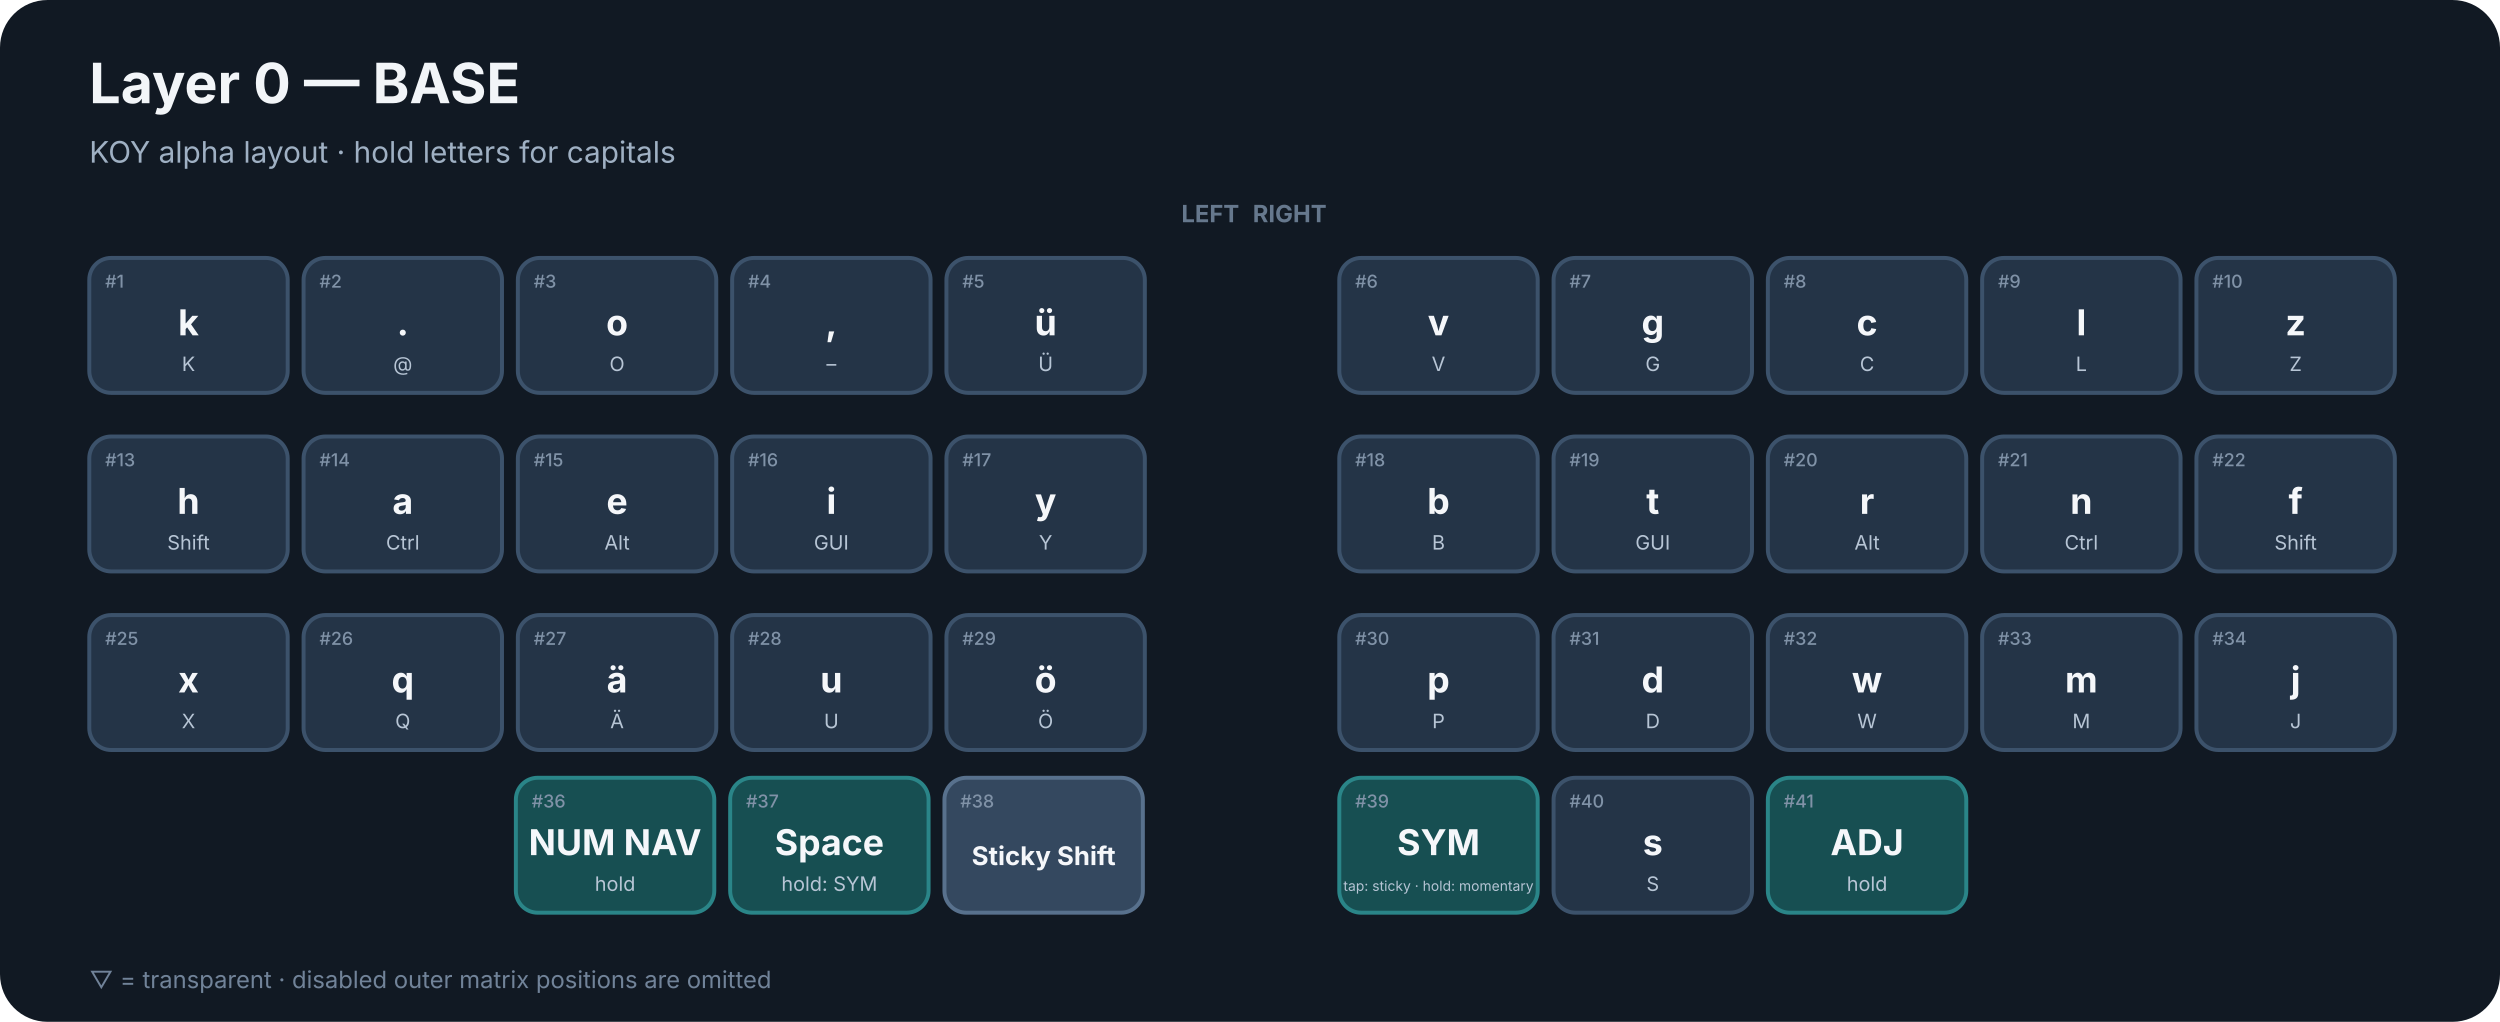
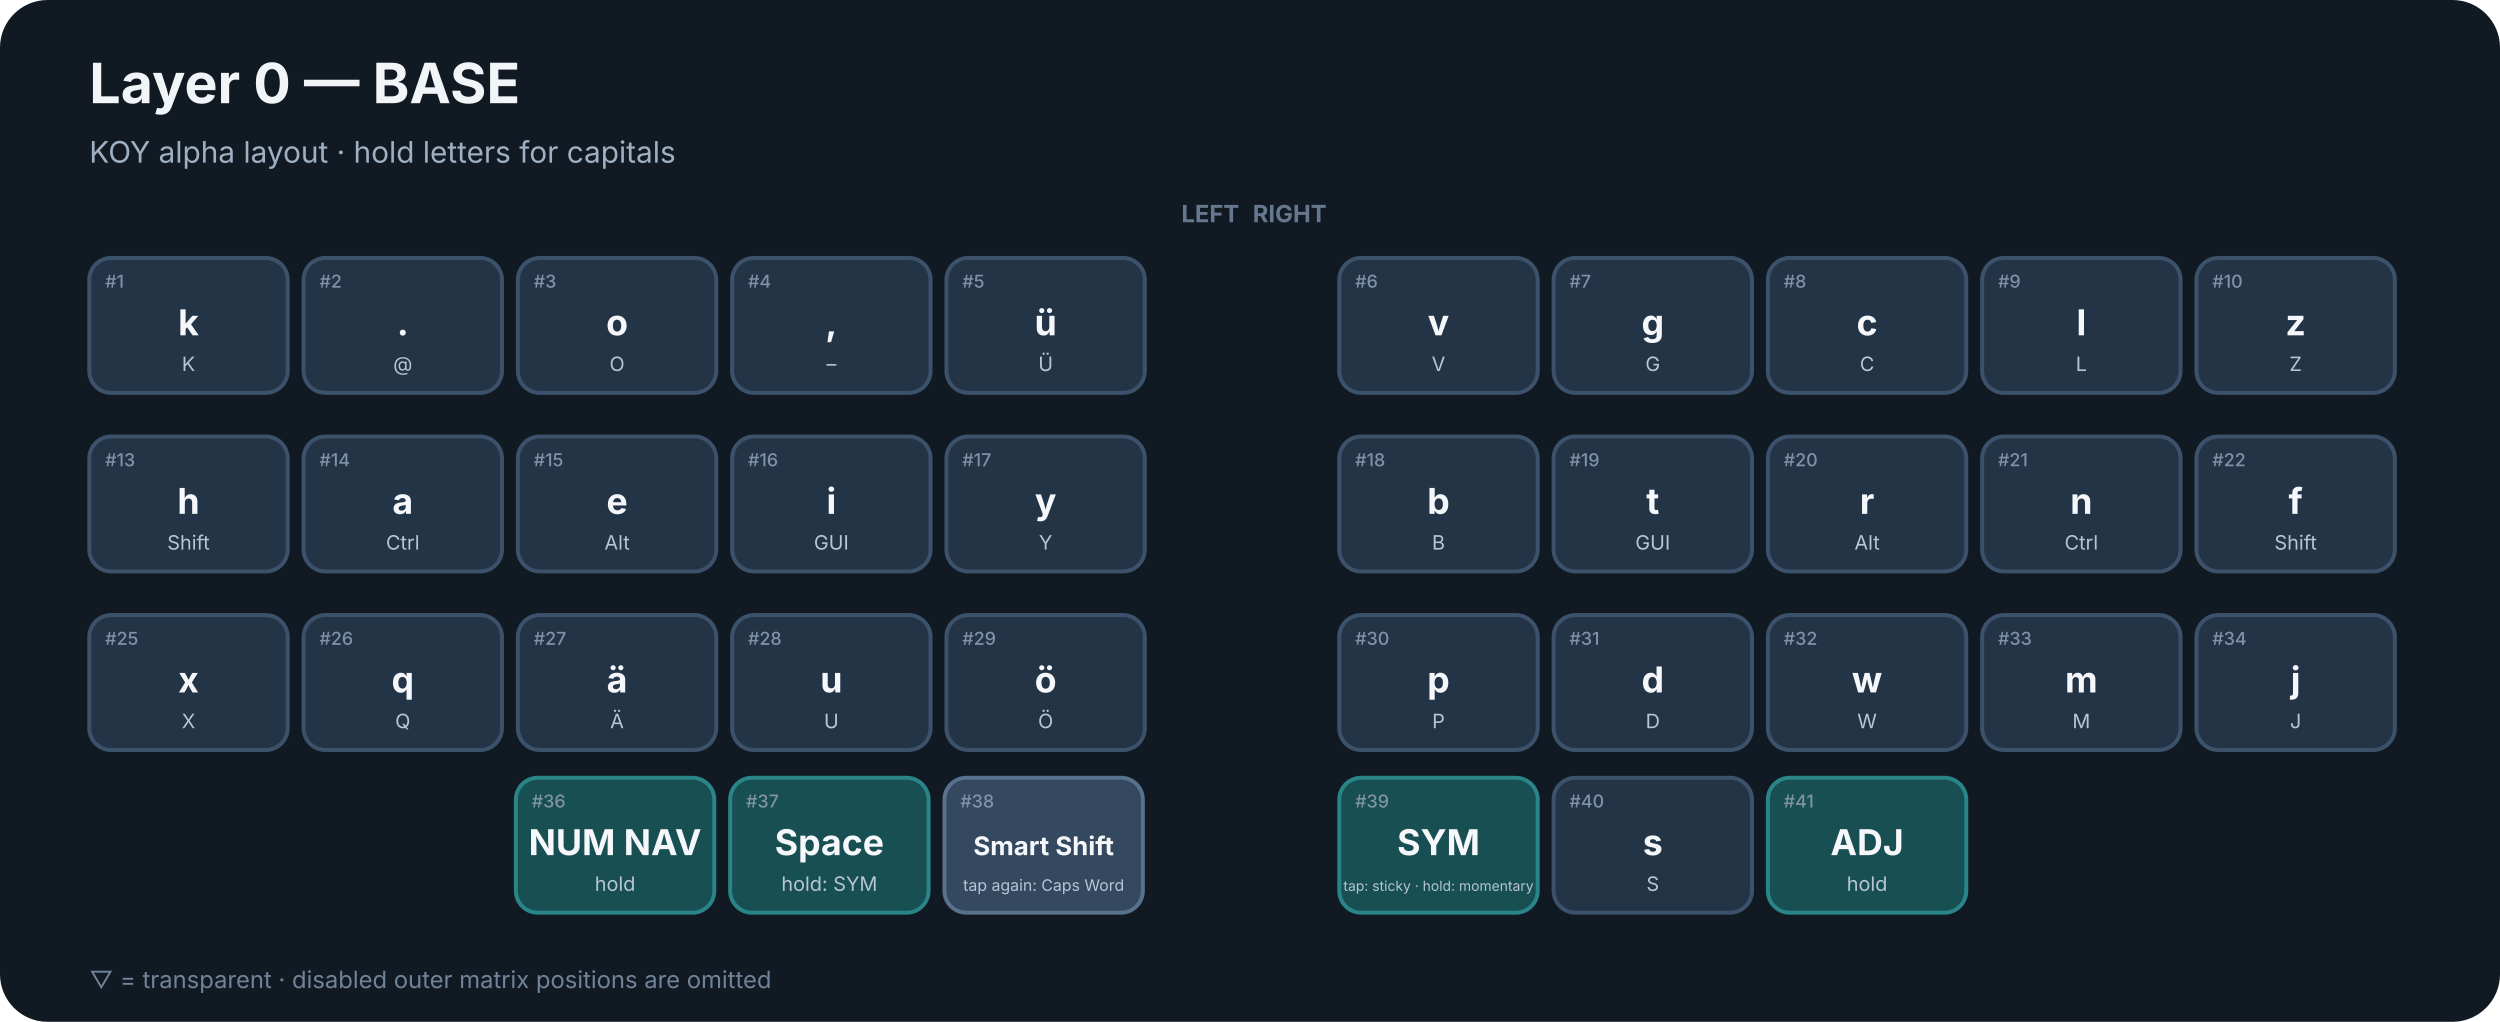
<svg xmlns="http://www.w3.org/2000/svg" width="1260" height="515" viewBox="0 0 1260 515">
  <rect width="100%" height="100%" rx="24" fill="#111923" />
  <text x="45" y="52" text-anchor="start" font-family="-apple-system, BlinkMacSystemFont, Segoe UI, sans-serif" font-size="28" font-weight="700" fill="#f2f5f8">Layer 0 — BASE</text>
  <text x="45" y="82" text-anchor="start" font-family="-apple-system, BlinkMacSystemFont, Segoe UI, sans-serif" font-size="15" font-weight="400" fill="#9fb0c3">KOY alpha layout · hold letters for capitals</text>
  <text x="610" y="112" text-anchor="middle" font-family="-apple-system, BlinkMacSystemFont, Segoe UI, sans-serif" font-size="12" font-weight="700" fill="#66788d">LEFT</text>
  <text x="650" y="112" text-anchor="middle" font-family="-apple-system, BlinkMacSystemFont, Segoe UI, sans-serif" font-size="12" font-weight="700" fill="#66788d">RIGHT</text>
  <rect x="45" y="130" width="100" height="68" rx="11" fill="#243447" stroke="#3c526b" stroke-width="2" />
  <text x="53" y="145" text-anchor="start" font-family="-apple-system, BlinkMacSystemFont, Segoe UI, sans-serif" font-size="9" font-weight="500" fill="#8092a7">#1</text>
  <text x="95.0" y="169" text-anchor="middle" font-family="-apple-system, BlinkMacSystemFont, Segoe UI, sans-serif" font-size="18" font-weight="650" fill="#f5f7fa">k</text>
  <text x="95.0" y="187" text-anchor="middle" font-family="-apple-system, BlinkMacSystemFont, Segoe UI, sans-serif" font-size="10" font-weight="400" fill="#b7c5d5">K</text>
  <rect x="153" y="130" width="100" height="68" rx="11" fill="#243447" stroke="#3c526b" stroke-width="2" />
  <text x="161" y="145" text-anchor="start" font-family="-apple-system, BlinkMacSystemFont, Segoe UI, sans-serif" font-size="9" font-weight="500" fill="#8092a7">#2</text>
  <text x="203.0" y="169" text-anchor="middle" font-family="-apple-system, BlinkMacSystemFont, Segoe UI, sans-serif" font-size="18" font-weight="650" fill="#f5f7fa">.</text>
  <text x="203.0" y="187" text-anchor="middle" font-family="-apple-system, BlinkMacSystemFont, Segoe UI, sans-serif" font-size="10" font-weight="400" fill="#b7c5d5">@</text>
  <rect x="261" y="130" width="100" height="68" rx="11" fill="#243447" stroke="#3c526b" stroke-width="2" />
  <text x="269" y="145" text-anchor="start" font-family="-apple-system, BlinkMacSystemFont, Segoe UI, sans-serif" font-size="9" font-weight="500" fill="#8092a7">#3</text>
  <text x="311.0" y="169" text-anchor="middle" font-family="-apple-system, BlinkMacSystemFont, Segoe UI, sans-serif" font-size="18" font-weight="650" fill="#f5f7fa">o</text>
  <text x="311.0" y="187" text-anchor="middle" font-family="-apple-system, BlinkMacSystemFont, Segoe UI, sans-serif" font-size="10" font-weight="400" fill="#b7c5d5">O</text>
  <rect x="369" y="130" width="100" height="68" rx="11" fill="#243447" stroke="#3c526b" stroke-width="2" />
  <text x="377" y="145" text-anchor="start" font-family="-apple-system, BlinkMacSystemFont, Segoe UI, sans-serif" font-size="9" font-weight="500" fill="#8092a7">#4</text>
  <text x="419.0" y="169" text-anchor="middle" font-family="-apple-system, BlinkMacSystemFont, Segoe UI, sans-serif" font-size="18" font-weight="650" fill="#f5f7fa">,</text>
  <text x="419.0" y="187" text-anchor="middle" font-family="-apple-system, BlinkMacSystemFont, Segoe UI, sans-serif" font-size="10" font-weight="400" fill="#b7c5d5">–</text>
  <rect x="477" y="130" width="100" height="68" rx="11" fill="#243447" stroke="#3c526b" stroke-width="2" />
  <text x="485" y="145" text-anchor="start" font-family="-apple-system, BlinkMacSystemFont, Segoe UI, sans-serif" font-size="9" font-weight="500" fill="#8092a7">#5</text>
  <text x="527.0" y="169" text-anchor="middle" font-family="-apple-system, BlinkMacSystemFont, Segoe UI, sans-serif" font-size="18" font-weight="650" fill="#f5f7fa">ü</text>
  <text x="527.0" y="187" text-anchor="middle" font-family="-apple-system, BlinkMacSystemFont, Segoe UI, sans-serif" font-size="10" font-weight="400" fill="#b7c5d5">Ü</text>
  <rect x="675" y="130" width="100" height="68" rx="11" fill="#243447" stroke="#3c526b" stroke-width="2" />
  <text x="683" y="145" text-anchor="start" font-family="-apple-system, BlinkMacSystemFont, Segoe UI, sans-serif" font-size="9" font-weight="500" fill="#8092a7">#6</text>
  <text x="725.0" y="169" text-anchor="middle" font-family="-apple-system, BlinkMacSystemFont, Segoe UI, sans-serif" font-size="18" font-weight="650" fill="#f5f7fa">v</text>
  <text x="725.0" y="187" text-anchor="middle" font-family="-apple-system, BlinkMacSystemFont, Segoe UI, sans-serif" font-size="10" font-weight="400" fill="#b7c5d5">V</text>
  <rect x="783" y="130" width="100" height="68" rx="11" fill="#243447" stroke="#3c526b" stroke-width="2" />
  <text x="791" y="145" text-anchor="start" font-family="-apple-system, BlinkMacSystemFont, Segoe UI, sans-serif" font-size="9" font-weight="500" fill="#8092a7">#7</text>
  <text x="833.0" y="169" text-anchor="middle" font-family="-apple-system, BlinkMacSystemFont, Segoe UI, sans-serif" font-size="18" font-weight="650" fill="#f5f7fa">g</text>
  <text x="833.0" y="187" text-anchor="middle" font-family="-apple-system, BlinkMacSystemFont, Segoe UI, sans-serif" font-size="10" font-weight="400" fill="#b7c5d5">G</text>
  <rect x="891" y="130" width="100" height="68" rx="11" fill="#243447" stroke="#3c526b" stroke-width="2" />
  <text x="899" y="145" text-anchor="start" font-family="-apple-system, BlinkMacSystemFont, Segoe UI, sans-serif" font-size="9" font-weight="500" fill="#8092a7">#8</text>
  <text x="941.0" y="169" text-anchor="middle" font-family="-apple-system, BlinkMacSystemFont, Segoe UI, sans-serif" font-size="18" font-weight="650" fill="#f5f7fa">c</text>
  <text x="941.0" y="187" text-anchor="middle" font-family="-apple-system, BlinkMacSystemFont, Segoe UI, sans-serif" font-size="10" font-weight="400" fill="#b7c5d5">C</text>
  <rect x="999" y="130" width="100" height="68" rx="11" fill="#243447" stroke="#3c526b" stroke-width="2" />
  <text x="1007" y="145" text-anchor="start" font-family="-apple-system, BlinkMacSystemFont, Segoe UI, sans-serif" font-size="9" font-weight="500" fill="#8092a7">#9</text>
  <text x="1049.0" y="169" text-anchor="middle" font-family="-apple-system, BlinkMacSystemFont, Segoe UI, sans-serif" font-size="18" font-weight="650" fill="#f5f7fa">l</text>
  <text x="1049.0" y="187" text-anchor="middle" font-family="-apple-system, BlinkMacSystemFont, Segoe UI, sans-serif" font-size="10" font-weight="400" fill="#b7c5d5">L</text>
  <rect x="1107" y="130" width="100" height="68" rx="11" fill="#243447" stroke="#3c526b" stroke-width="2" />
  <text x="1115" y="145" text-anchor="start" font-family="-apple-system, BlinkMacSystemFont, Segoe UI, sans-serif" font-size="9" font-weight="500" fill="#8092a7">#10</text>
  <text x="1157.0" y="169" text-anchor="middle" font-family="-apple-system, BlinkMacSystemFont, Segoe UI, sans-serif" font-size="18" font-weight="650" fill="#f5f7fa">z</text>
  <text x="1157.0" y="187" text-anchor="middle" font-family="-apple-system, BlinkMacSystemFont, Segoe UI, sans-serif" font-size="10" font-weight="400" fill="#b7c5d5">Z</text>
  <rect x="45" y="220" width="100" height="68" rx="11" fill="#243447" stroke="#3c526b" stroke-width="2" />
  <text x="53" y="235" text-anchor="start" font-family="-apple-system, BlinkMacSystemFont, Segoe UI, sans-serif" font-size="9" font-weight="500" fill="#8092a7">#13</text>
  <text x="95.0" y="259" text-anchor="middle" font-family="-apple-system, BlinkMacSystemFont, Segoe UI, sans-serif" font-size="18" font-weight="650" fill="#f5f7fa">h</text>
  <text x="95.0" y="277" text-anchor="middle" font-family="-apple-system, BlinkMacSystemFont, Segoe UI, sans-serif" font-size="10" font-weight="400" fill="#b7c5d5">Shift</text>
  <rect x="153" y="220" width="100" height="68" rx="11" fill="#243447" stroke="#3c526b" stroke-width="2" />
  <text x="161" y="235" text-anchor="start" font-family="-apple-system, BlinkMacSystemFont, Segoe UI, sans-serif" font-size="9" font-weight="500" fill="#8092a7">#14</text>
  <text x="203.0" y="259" text-anchor="middle" font-family="-apple-system, BlinkMacSystemFont, Segoe UI, sans-serif" font-size="18" font-weight="650" fill="#f5f7fa">a</text>
  <text x="203.0" y="277" text-anchor="middle" font-family="-apple-system, BlinkMacSystemFont, Segoe UI, sans-serif" font-size="10" font-weight="400" fill="#b7c5d5">Ctrl</text>
  <rect x="261" y="220" width="100" height="68" rx="11" fill="#243447" stroke="#3c526b" stroke-width="2" />
  <text x="269" y="235" text-anchor="start" font-family="-apple-system, BlinkMacSystemFont, Segoe UI, sans-serif" font-size="9" font-weight="500" fill="#8092a7">#15</text>
  <text x="311.0" y="259" text-anchor="middle" font-family="-apple-system, BlinkMacSystemFont, Segoe UI, sans-serif" font-size="18" font-weight="650" fill="#f5f7fa">e</text>
  <text x="311.0" y="277" text-anchor="middle" font-family="-apple-system, BlinkMacSystemFont, Segoe UI, sans-serif" font-size="10" font-weight="400" fill="#b7c5d5">Alt</text>
  <rect x="369" y="220" width="100" height="68" rx="11" fill="#243447" stroke="#3c526b" stroke-width="2" />
  <text x="377" y="235" text-anchor="start" font-family="-apple-system, BlinkMacSystemFont, Segoe UI, sans-serif" font-size="9" font-weight="500" fill="#8092a7">#16</text>
  <text x="419.0" y="259" text-anchor="middle" font-family="-apple-system, BlinkMacSystemFont, Segoe UI, sans-serif" font-size="18" font-weight="650" fill="#f5f7fa">i</text>
  <text x="419.0" y="277" text-anchor="middle" font-family="-apple-system, BlinkMacSystemFont, Segoe UI, sans-serif" font-size="10" font-weight="400" fill="#b7c5d5">GUI</text>
  <rect x="477" y="220" width="100" height="68" rx="11" fill="#243447" stroke="#3c526b" stroke-width="2" />
  <text x="485" y="235" text-anchor="start" font-family="-apple-system, BlinkMacSystemFont, Segoe UI, sans-serif" font-size="9" font-weight="500" fill="#8092a7">#17</text>
  <text x="527.0" y="259" text-anchor="middle" font-family="-apple-system, BlinkMacSystemFont, Segoe UI, sans-serif" font-size="18" font-weight="650" fill="#f5f7fa">y</text>
  <text x="527.0" y="277" text-anchor="middle" font-family="-apple-system, BlinkMacSystemFont, Segoe UI, sans-serif" font-size="10" font-weight="400" fill="#b7c5d5">Y</text>
  <rect x="675" y="220" width="100" height="68" rx="11" fill="#243447" stroke="#3c526b" stroke-width="2" />
  <text x="683" y="235" text-anchor="start" font-family="-apple-system, BlinkMacSystemFont, Segoe UI, sans-serif" font-size="9" font-weight="500" fill="#8092a7">#18</text>
  <text x="725.0" y="259" text-anchor="middle" font-family="-apple-system, BlinkMacSystemFont, Segoe UI, sans-serif" font-size="18" font-weight="650" fill="#f5f7fa">b</text>
  <text x="725.0" y="277" text-anchor="middle" font-family="-apple-system, BlinkMacSystemFont, Segoe UI, sans-serif" font-size="10" font-weight="400" fill="#b7c5d5">B</text>
  <rect x="783" y="220" width="100" height="68" rx="11" fill="#243447" stroke="#3c526b" stroke-width="2" />
  <text x="791" y="235" text-anchor="start" font-family="-apple-system, BlinkMacSystemFont, Segoe UI, sans-serif" font-size="9" font-weight="500" fill="#8092a7">#19</text>
  <text x="833.0" y="259" text-anchor="middle" font-family="-apple-system, BlinkMacSystemFont, Segoe UI, sans-serif" font-size="18" font-weight="650" fill="#f5f7fa">t</text>
  <text x="833.0" y="277" text-anchor="middle" font-family="-apple-system, BlinkMacSystemFont, Segoe UI, sans-serif" font-size="10" font-weight="400" fill="#b7c5d5">GUI</text>
  <rect x="891" y="220" width="100" height="68" rx="11" fill="#243447" stroke="#3c526b" stroke-width="2" />
  <text x="899" y="235" text-anchor="start" font-family="-apple-system, BlinkMacSystemFont, Segoe UI, sans-serif" font-size="9" font-weight="500" fill="#8092a7">#20</text>
  <text x="941.0" y="259" text-anchor="middle" font-family="-apple-system, BlinkMacSystemFont, Segoe UI, sans-serif" font-size="18" font-weight="650" fill="#f5f7fa">r</text>
  <text x="941.0" y="277" text-anchor="middle" font-family="-apple-system, BlinkMacSystemFont, Segoe UI, sans-serif" font-size="10" font-weight="400" fill="#b7c5d5">Alt</text>
  <rect x="999" y="220" width="100" height="68" rx="11" fill="#243447" stroke="#3c526b" stroke-width="2" />
  <text x="1007" y="235" text-anchor="start" font-family="-apple-system, BlinkMacSystemFont, Segoe UI, sans-serif" font-size="9" font-weight="500" fill="#8092a7">#21</text>
  <text x="1049.0" y="259" text-anchor="middle" font-family="-apple-system, BlinkMacSystemFont, Segoe UI, sans-serif" font-size="18" font-weight="650" fill="#f5f7fa">n</text>
  <text x="1049.0" y="277" text-anchor="middle" font-family="-apple-system, BlinkMacSystemFont, Segoe UI, sans-serif" font-size="10" font-weight="400" fill="#b7c5d5">Ctrl</text>
  <rect x="1107" y="220" width="100" height="68" rx="11" fill="#243447" stroke="#3c526b" stroke-width="2" />
  <text x="1115" y="235" text-anchor="start" font-family="-apple-system, BlinkMacSystemFont, Segoe UI, sans-serif" font-size="9" font-weight="500" fill="#8092a7">#22</text>
  <text x="1157.0" y="259" text-anchor="middle" font-family="-apple-system, BlinkMacSystemFont, Segoe UI, sans-serif" font-size="18" font-weight="650" fill="#f5f7fa">f</text>
  <text x="1157.0" y="277" text-anchor="middle" font-family="-apple-system, BlinkMacSystemFont, Segoe UI, sans-serif" font-size="10" font-weight="400" fill="#b7c5d5">Shift</text>
  <rect x="45" y="310" width="100" height="68" rx="11" fill="#243447" stroke="#3c526b" stroke-width="2" />
  <text x="53" y="325" text-anchor="start" font-family="-apple-system, BlinkMacSystemFont, Segoe UI, sans-serif" font-size="9" font-weight="500" fill="#8092a7">#25</text>
  <text x="95.0" y="349" text-anchor="middle" font-family="-apple-system, BlinkMacSystemFont, Segoe UI, sans-serif" font-size="18" font-weight="650" fill="#f5f7fa">x</text>
  <text x="95.0" y="367" text-anchor="middle" font-family="-apple-system, BlinkMacSystemFont, Segoe UI, sans-serif" font-size="10" font-weight="400" fill="#b7c5d5">X</text>
  <rect x="153" y="310" width="100" height="68" rx="11" fill="#243447" stroke="#3c526b" stroke-width="2" />
  <text x="161" y="325" text-anchor="start" font-family="-apple-system, BlinkMacSystemFont, Segoe UI, sans-serif" font-size="9" font-weight="500" fill="#8092a7">#26</text>
  <text x="203.0" y="349" text-anchor="middle" font-family="-apple-system, BlinkMacSystemFont, Segoe UI, sans-serif" font-size="18" font-weight="650" fill="#f5f7fa">q</text>
  <text x="203.0" y="367" text-anchor="middle" font-family="-apple-system, BlinkMacSystemFont, Segoe UI, sans-serif" font-size="10" font-weight="400" fill="#b7c5d5">Q</text>
  <rect x="261" y="310" width="100" height="68" rx="11" fill="#243447" stroke="#3c526b" stroke-width="2" />
  <text x="269" y="325" text-anchor="start" font-family="-apple-system, BlinkMacSystemFont, Segoe UI, sans-serif" font-size="9" font-weight="500" fill="#8092a7">#27</text>
  <text x="311.0" y="349" text-anchor="middle" font-family="-apple-system, BlinkMacSystemFont, Segoe UI, sans-serif" font-size="18" font-weight="650" fill="#f5f7fa">ä</text>
  <text x="311.0" y="367" text-anchor="middle" font-family="-apple-system, BlinkMacSystemFont, Segoe UI, sans-serif" font-size="10" font-weight="400" fill="#b7c5d5">Ä</text>
  <rect x="369" y="310" width="100" height="68" rx="11" fill="#243447" stroke="#3c526b" stroke-width="2" />
  <text x="377" y="325" text-anchor="start" font-family="-apple-system, BlinkMacSystemFont, Segoe UI, sans-serif" font-size="9" font-weight="500" fill="#8092a7">#28</text>
  <text x="419.0" y="349" text-anchor="middle" font-family="-apple-system, BlinkMacSystemFont, Segoe UI, sans-serif" font-size="18" font-weight="650" fill="#f5f7fa">u</text>
  <text x="419.0" y="367" text-anchor="middle" font-family="-apple-system, BlinkMacSystemFont, Segoe UI, sans-serif" font-size="10" font-weight="400" fill="#b7c5d5">U</text>
  <rect x="477" y="310" width="100" height="68" rx="11" fill="#243447" stroke="#3c526b" stroke-width="2" />
  <text x="485" y="325" text-anchor="start" font-family="-apple-system, BlinkMacSystemFont, Segoe UI, sans-serif" font-size="9" font-weight="500" fill="#8092a7">#29</text>
  <text x="527.0" y="349" text-anchor="middle" font-family="-apple-system, BlinkMacSystemFont, Segoe UI, sans-serif" font-size="18" font-weight="650" fill="#f5f7fa">ö</text>
  <text x="527.0" y="367" text-anchor="middle" font-family="-apple-system, BlinkMacSystemFont, Segoe UI, sans-serif" font-size="10" font-weight="400" fill="#b7c5d5">Ö</text>
  <rect x="675" y="310" width="100" height="68" rx="11" fill="#243447" stroke="#3c526b" stroke-width="2" />
  <text x="683" y="325" text-anchor="start" font-family="-apple-system, BlinkMacSystemFont, Segoe UI, sans-serif" font-size="9" font-weight="500" fill="#8092a7">#30</text>
  <text x="725.0" y="349" text-anchor="middle" font-family="-apple-system, BlinkMacSystemFont, Segoe UI, sans-serif" font-size="18" font-weight="650" fill="#f5f7fa">p</text>
  <text x="725.0" y="367" text-anchor="middle" font-family="-apple-system, BlinkMacSystemFont, Segoe UI, sans-serif" font-size="10" font-weight="400" fill="#b7c5d5">P</text>
  <rect x="783" y="310" width="100" height="68" rx="11" fill="#243447" stroke="#3c526b" stroke-width="2" />
  <text x="791" y="325" text-anchor="start" font-family="-apple-system, BlinkMacSystemFont, Segoe UI, sans-serif" font-size="9" font-weight="500" fill="#8092a7">#31</text>
  <text x="833.0" y="349" text-anchor="middle" font-family="-apple-system, BlinkMacSystemFont, Segoe UI, sans-serif" font-size="18" font-weight="650" fill="#f5f7fa">d</text>
  <text x="833.0" y="367" text-anchor="middle" font-family="-apple-system, BlinkMacSystemFont, Segoe UI, sans-serif" font-size="10" font-weight="400" fill="#b7c5d5">D</text>
  <rect x="891" y="310" width="100" height="68" rx="11" fill="#243447" stroke="#3c526b" stroke-width="2" />
  <text x="899" y="325" text-anchor="start" font-family="-apple-system, BlinkMacSystemFont, Segoe UI, sans-serif" font-size="9" font-weight="500" fill="#8092a7">#32</text>
  <text x="941.0" y="349" text-anchor="middle" font-family="-apple-system, BlinkMacSystemFont, Segoe UI, sans-serif" font-size="18" font-weight="650" fill="#f5f7fa">w</text>
  <text x="941.0" y="367" text-anchor="middle" font-family="-apple-system, BlinkMacSystemFont, Segoe UI, sans-serif" font-size="10" font-weight="400" fill="#b7c5d5">W</text>
  <rect x="999" y="310" width="100" height="68" rx="11" fill="#243447" stroke="#3c526b" stroke-width="2" />
  <text x="1007" y="325" text-anchor="start" font-family="-apple-system, BlinkMacSystemFont, Segoe UI, sans-serif" font-size="9" font-weight="500" fill="#8092a7">#33</text>
  <text x="1049.0" y="349" text-anchor="middle" font-family="-apple-system, BlinkMacSystemFont, Segoe UI, sans-serif" font-size="18" font-weight="650" fill="#f5f7fa">m</text>
  <text x="1049.0" y="367" text-anchor="middle" font-family="-apple-system, BlinkMacSystemFont, Segoe UI, sans-serif" font-size="10" font-weight="400" fill="#b7c5d5">M</text>
  <rect x="1107" y="310" width="100" height="68" rx="11" fill="#243447" stroke="#3c526b" stroke-width="2" />
  <text x="1115" y="325" text-anchor="start" font-family="-apple-system, BlinkMacSystemFont, Segoe UI, sans-serif" font-size="9" font-weight="500" fill="#8092a7">#34</text>
  <text x="1157.0" y="349" text-anchor="middle" font-family="-apple-system, BlinkMacSystemFont, Segoe UI, sans-serif" font-size="18" font-weight="650" fill="#f5f7fa">j</text>
  <text x="1157.0" y="367" text-anchor="middle" font-family="-apple-system, BlinkMacSystemFont, Segoe UI, sans-serif" font-size="10" font-weight="400" fill="#b7c5d5">J</text>
  <rect x="260" y="392" width="100" height="68" rx="11" fill="#174f52" stroke="#2a8588" stroke-width="2" />
  <text x="268" y="407" text-anchor="start" font-family="-apple-system, BlinkMacSystemFont, Segoe UI, sans-serif" font-size="9" font-weight="500" fill="#8092a7">#36</text>
  <text x="310.0" y="431" text-anchor="middle" font-family="-apple-system, BlinkMacSystemFont, Segoe UI, sans-serif" font-size="18" font-weight="650" fill="#f5f7fa">NUM NAV</text>
  <text x="310.0" y="449" text-anchor="middle" font-family="-apple-system, BlinkMacSystemFont, Segoe UI, sans-serif" font-size="10" font-weight="400" fill="#b7c5d5">hold</text>
  <rect x="368" y="392" width="100" height="68" rx="11" fill="#174f52" stroke="#2a8588" stroke-width="2" />
  <text x="376" y="407" text-anchor="start" font-family="-apple-system, BlinkMacSystemFont, Segoe UI, sans-serif" font-size="9" font-weight="500" fill="#8092a7">#37</text>
  <text x="418.0" y="431" text-anchor="middle" font-family="-apple-system, BlinkMacSystemFont, Segoe UI, sans-serif" font-size="18" font-weight="650" fill="#f5f7fa">Space</text>
  <text x="418.0" y="449" text-anchor="middle" font-family="-apple-system, BlinkMacSystemFont, Segoe UI, sans-serif" font-size="10" font-weight="400" fill="#b7c5d5">hold: SYM</text>
  <rect x="476" y="392" width="100" height="68" rx="11" fill="#34485f" stroke="#58718d" stroke-width="2" />
  <text x="484" y="407" text-anchor="start" font-family="-apple-system, BlinkMacSystemFont, Segoe UI, sans-serif" font-size="9" font-weight="500" fill="#8092a7">#38</text>
-   <text x="526.0" y="436" text-anchor="middle" font-family="-apple-system, BlinkMacSystemFont, Segoe UI, sans-serif" font-size="13" font-weight="650" fill="#f5f7fa">Sticky Shift</text>
+   <text x="526.0" y="431" text-anchor="middle" font-family="-apple-system, BlinkMacSystemFont, Segoe UI, sans-serif" font-size="13" font-weight="650" fill="#f5f7fa">Smart Shift</text>
+   <text x="526.0" y="449" text-anchor="middle" font-family="-apple-system, BlinkMacSystemFont, Segoe UI, sans-serif" font-size="8" font-weight="400" fill="#b7c5d5">tap again: Caps Word</text>
  <rect x="675" y="392" width="100" height="68" rx="11" fill="#174f52" stroke="#2a8588" stroke-width="2" />
  <text x="683" y="407" text-anchor="start" font-family="-apple-system, BlinkMacSystemFont, Segoe UI, sans-serif" font-size="9" font-weight="500" fill="#8092a7">#39</text>
  <text x="725.0" y="431" text-anchor="middle" font-family="-apple-system, BlinkMacSystemFont, Segoe UI, sans-serif" font-size="18" font-weight="650" fill="#f5f7fa">SYM</text>
  <text x="725.0" y="449" text-anchor="middle" font-family="-apple-system, BlinkMacSystemFont, Segoe UI, sans-serif" font-size="7" font-weight="400" fill="#b7c5d5">tap: sticky · hold: momentary</text>
  <rect x="783" y="392" width="100" height="68" rx="11" fill="#243447" stroke="#3c526b" stroke-width="2" />
  <text x="791" y="407" text-anchor="start" font-family="-apple-system, BlinkMacSystemFont, Segoe UI, sans-serif" font-size="9" font-weight="500" fill="#8092a7">#40</text>
  <text x="833.0" y="431" text-anchor="middle" font-family="-apple-system, BlinkMacSystemFont, Segoe UI, sans-serif" font-size="18" font-weight="650" fill="#f5f7fa">s</text>
  <text x="833.0" y="449" text-anchor="middle" font-family="-apple-system, BlinkMacSystemFont, Segoe UI, sans-serif" font-size="10" font-weight="400" fill="#b7c5d5">S</text>
  <rect x="891" y="392" width="100" height="68" rx="11" fill="#174f52" stroke="#2a8588" stroke-width="2" />
  <text x="899" y="407" text-anchor="start" font-family="-apple-system, BlinkMacSystemFont, Segoe UI, sans-serif" font-size="9" font-weight="500" fill="#8092a7">#41</text>
  <text x="941.0" y="431" text-anchor="middle" font-family="-apple-system, BlinkMacSystemFont, Segoe UI, sans-serif" font-size="18" font-weight="650" fill="#f5f7fa">ADJ</text>
  <text x="941.0" y="449" text-anchor="middle" font-family="-apple-system, BlinkMacSystemFont, Segoe UI, sans-serif" font-size="10" font-weight="400" fill="#b7c5d5">hold</text>
  <text x="45" y="498" text-anchor="start" font-family="-apple-system, BlinkMacSystemFont, Segoe UI, sans-serif" font-size="12" font-weight="400" fill="#718399">▽ = transparent · disabled outer matrix positions are omitted</text>
</svg>
